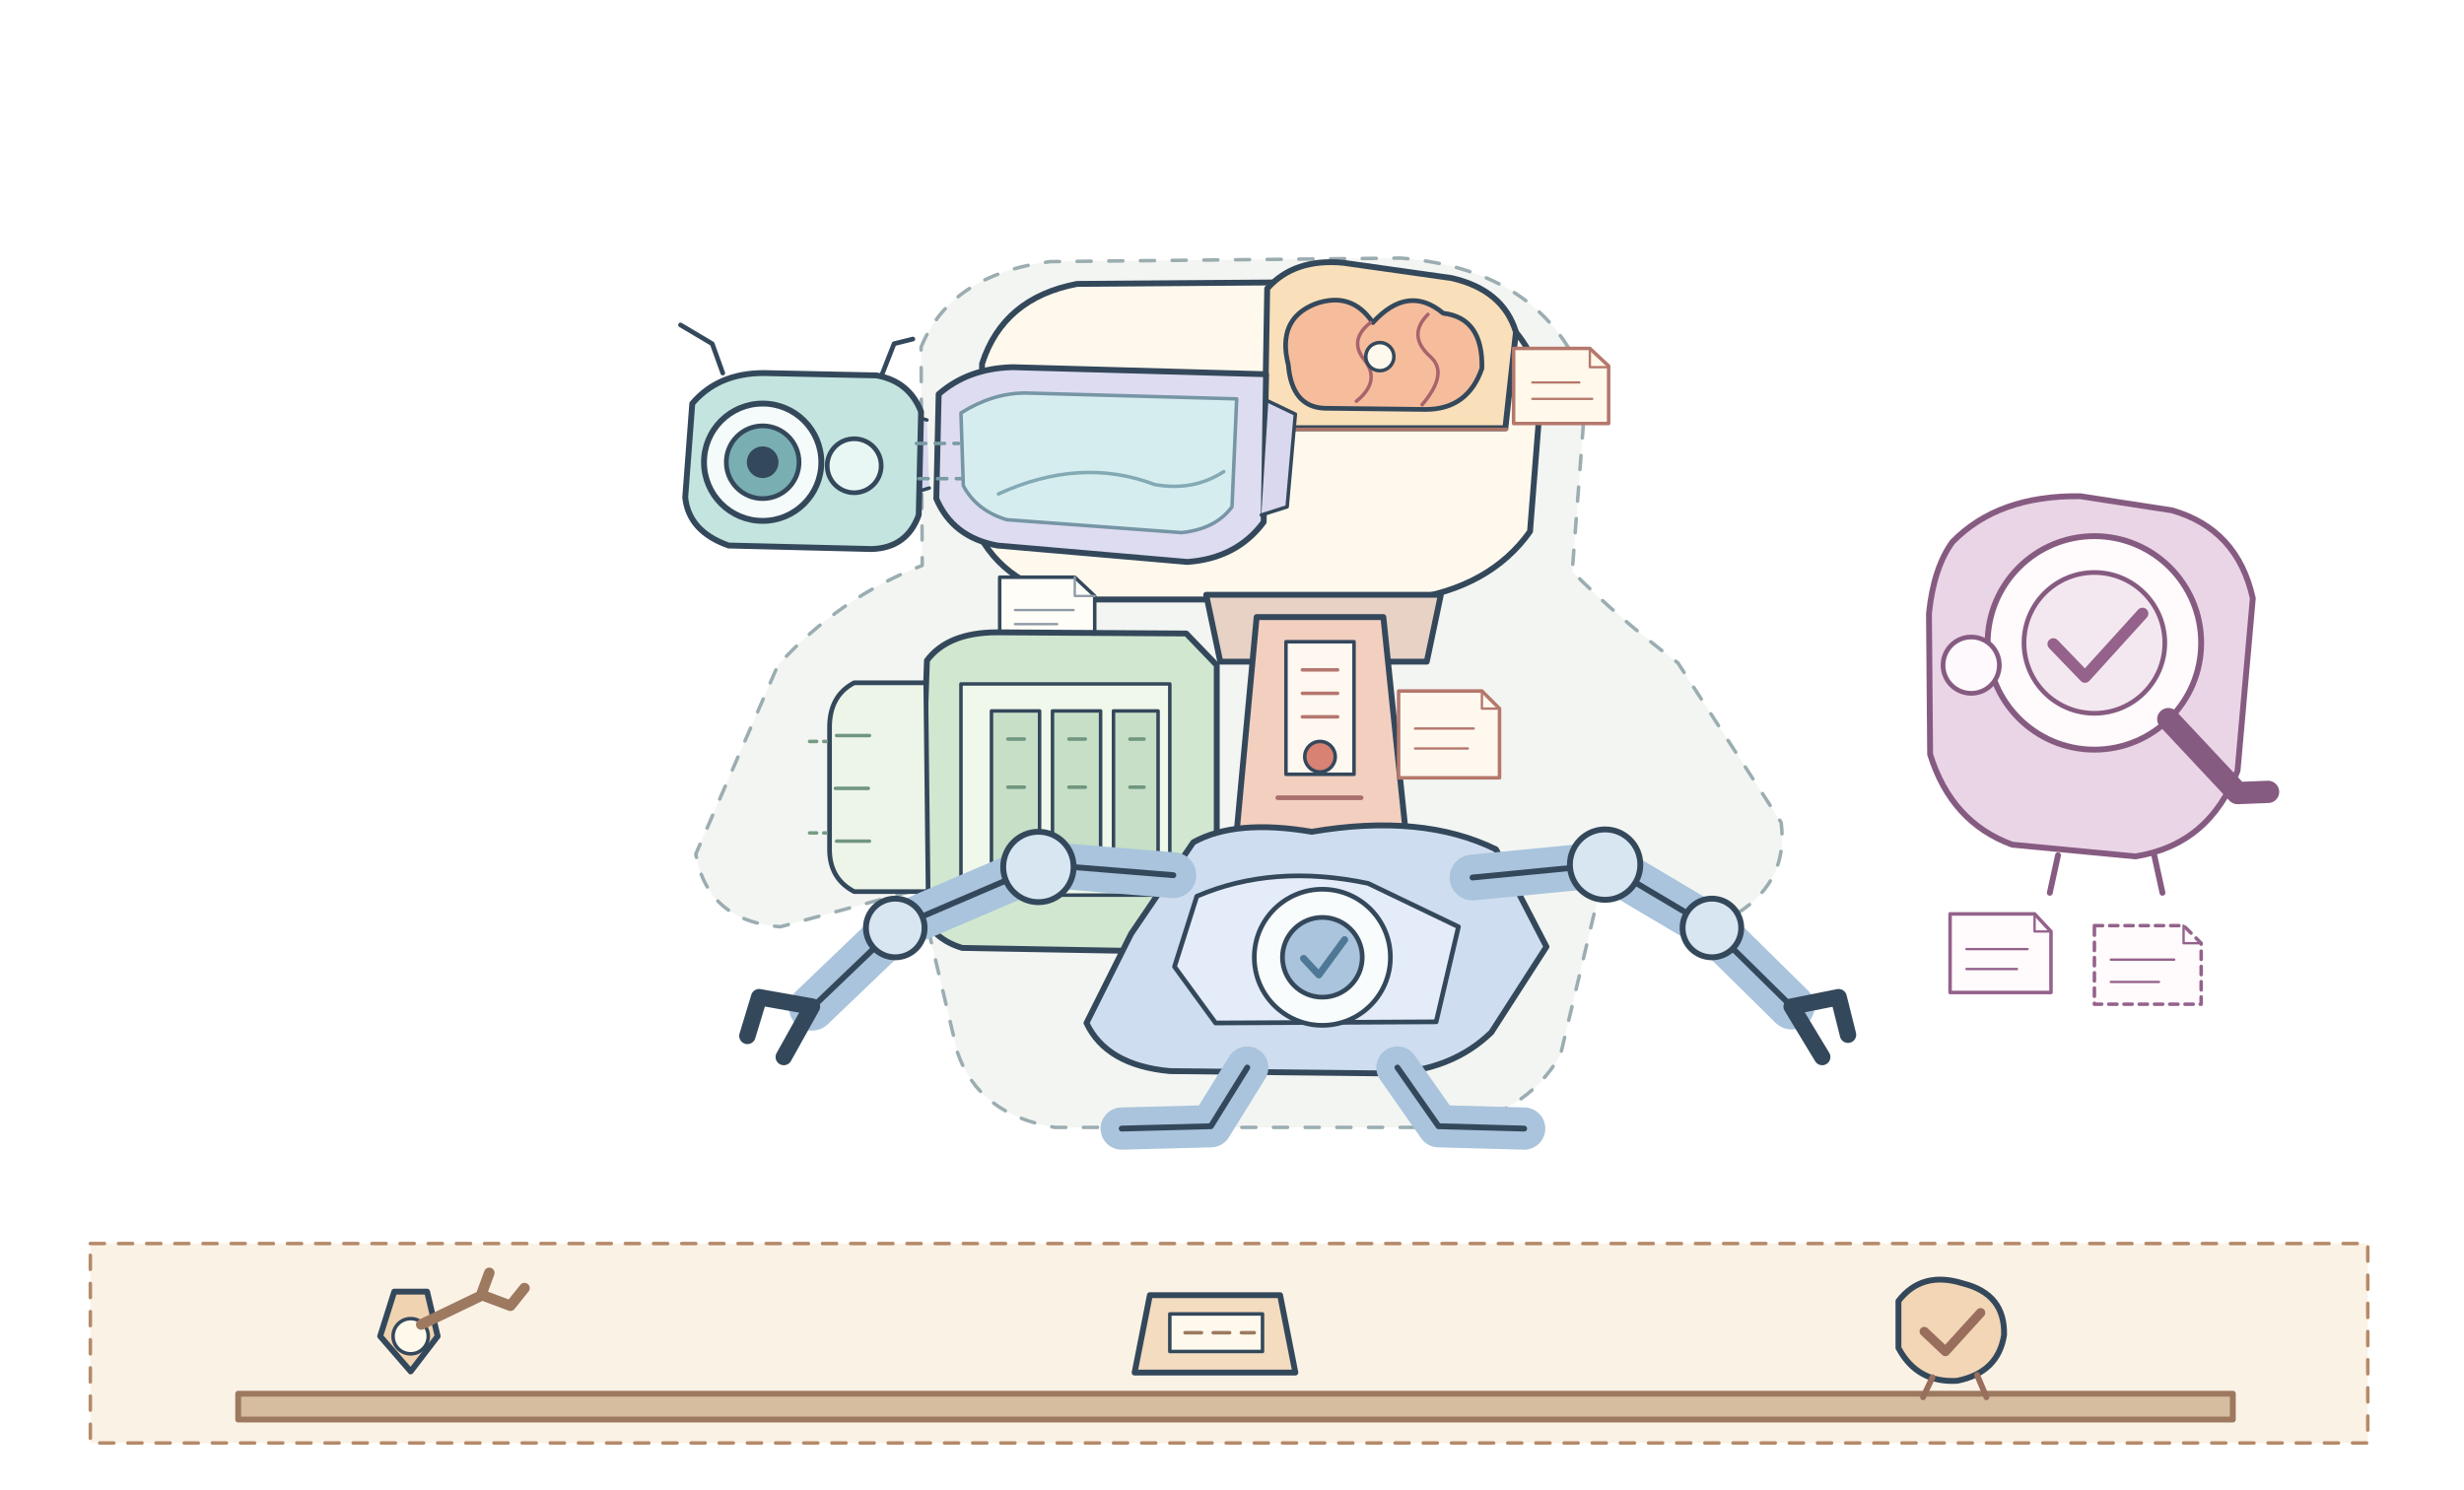
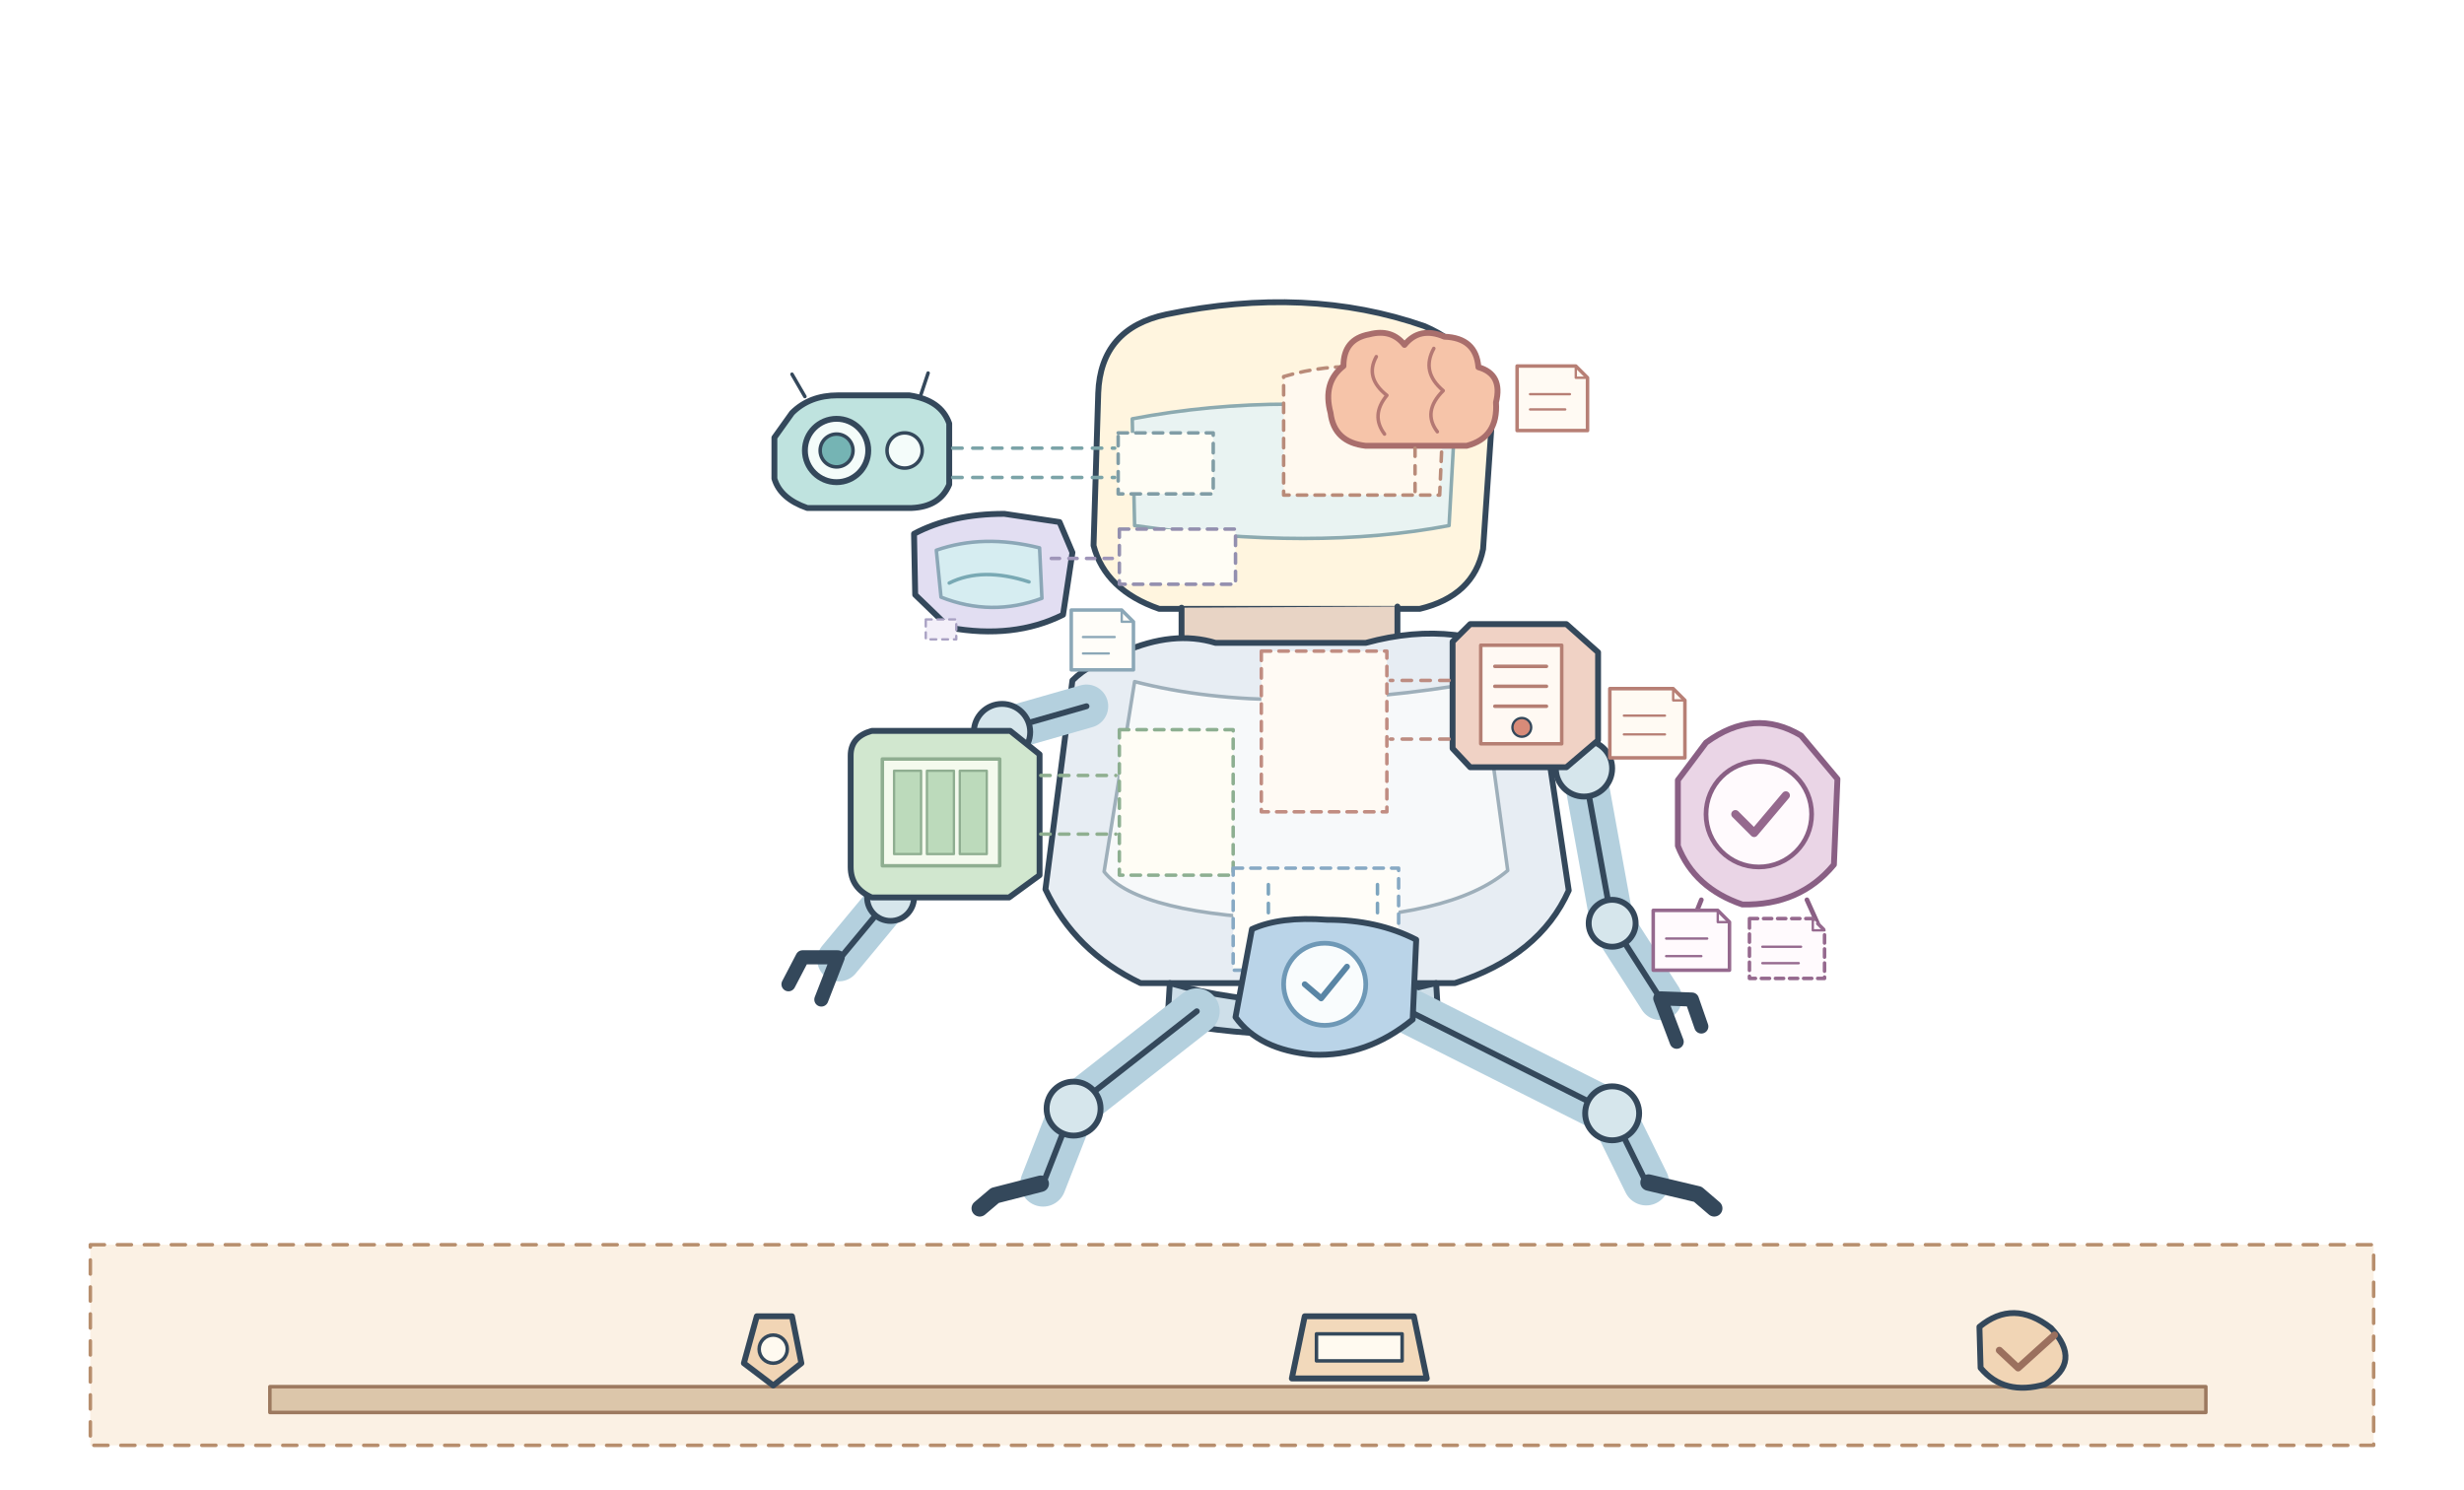
<svg xmlns="http://www.w3.org/2000/svg" width="2100" height="1270" viewBox="0 0 2100 1270">
  <g fill="none" stroke="#34485b" stroke-width="5" stroke-linecap="round" stroke-linejoin="round">
-     <path d="M785 296 Q810 234 895 223 L1194 220 Q1316 230 1352 328 L1340 487 Q1377 525 1430 565 L1518 701 Q1525 755 1473 783 L1365 752 L1330 899 Q1300 952 1229 961 L899 961 Q834 950 816 897 L783 758 L665 790 Q603 785 593 728 L663 567 Q716 509 786 482 Z" fill="#f3f5f2" stroke="#9badb1" stroke-width="3" stroke-dasharray="12 15" />
-     <path d="M837 310 Q855 254 918 242 L1191 240 Q1290 245 1314 326 L1304 453 Q1270 501 1200 511 L927 511 Q862 505 835 457 Z" fill="#fff9ed" />
-     <path d="M1080 246 Q1103 220 1145 224 L1237 237 Q1281 247 1292 283 L1283 365 L1078 365 Z" fill="#f9e0ba" />
-     <path d="M1098 311 Q1088 272 1121 259 Q1152 248 1170 275 Q1200 242 1230 267 Q1264 271 1263 314 Q1251 349 1215 349 L1129 348 Q1101 347 1098 311 Z" fill="#f5bd9c" stroke-width="4" />
-     <path d="M1168 275 Q1149 290 1163 307 Q1177 325 1156 342 M1217 268 Q1199 286 1219 304 Q1235 318 1212 345" stroke="#a9636d" stroke-width="3" />
-     <circle cx="1176" cy="304" r="12" fill="#fff9ed" stroke-width="3" />
-     <path d="M1078 366 L1284 366" stroke="#a97465" stroke-width="3" />
-     <path d="M800 336 Q825 314 863 313 L1079 319 L1077 445 Q1054 476 1012 479 L850 465 Q812 458 798 425 Z" fill="#dedcf1" />
-     <path d="M819 352 Q846 335 874 335 L1054 340 L1050 432 Q1036 451 1007 454 L858 443 Q832 435 821 414 Z" fill="#d6edf0" stroke="#7695a5" stroke-width="3" />
-     <path d="M851 421 Q921 389 984 413 Q1017 419 1043 402" stroke="#83aab4" stroke-width="3" />
-     <path d="M790 358 L762 350 L762 425 L792 416 M1081 342 L1104 353 L1097 432 L1075 439" fill="#d9d8ef" stroke-width="3" />
-     <path d="M590 344 Q612 318 651 318 L747 320 Q775 325 785 351 L783 439 Q773 467 743 468 L621 465 Q587 453 584 424 Z" fill="#c4e4df" />
-     <circle cx="650" cy="394" r="50" fill="#f5fbfa" />
-     <circle cx="650" cy="394" r="31" fill="#79aeb3" stroke-width="4" />
-     <circle cx="650" cy="394" r="12" fill="#34485b" stroke-width="3" />
-     <circle cx="728" cy="397" r="23" fill="#e9f7f4" stroke-width="4" />
-     <path d="M616 318 L607 293 L580 277 M751 321 L762 293 L778 289" stroke-width="4" />
-     <path d="M781 378 L817 378 M783 408 L820 408" stroke="#7a9ba3" stroke-width="3" stroke-dasharray="8 8" />
-     <path d="M852 492 L916 492 L933 508 L933 548 L852 548 Z" fill="#fffdf8" stroke-width="3" />
-     <path d="M916 492 L916 508 L933 508 M865 520 L915 520 M865 532 L901 532" stroke="#8e9aa6" stroke-width="2" />
-     <path d="M1290 297 L1355 297 L1371 312 L1371 361 L1290 361 Z" fill="#fff8eb" stroke="#b5786c" stroke-width="3" />
-     <path d="M1355 297 L1355 313 L1371 313 M1306 326 L1346 326 M1306 340 L1357 340" stroke="#b5786c" stroke-width="2" />
-     <path d="M1028 507 L1228 507 L1216 564 L1040 564 Z" fill="#e8d2c5" />
-     <path d="M1071 526 L1179 526 L1198 709 L1054 709 Z" fill="#f3cfc0" />
-     <path d="M1096 547 L1154 547 L1154 660 L1096 660 Z" fill="#fff8f0" stroke-width="3" />
-     <path d="M1110 571 L1140 571 M1110 591 L1140 591 M1110 611 L1140 611" stroke="#b47670" stroke-width="3" />
-     <circle cx="1125" cy="645" r="13" fill="#d78273" stroke-width="3" />
-     <path d="M1089 680 L1160 680 M1125 710 L1125 759" stroke="#a96f6d" stroke-width="4" />
-     <path d="M1192 589 L1263 589 L1278 604 L1278 663 L1192 663 Z" fill="#fff8ef" stroke="#b5786c" stroke-width="3" />
-     <path d="M1263 589 L1263 604 L1278 604 M1206 621 L1256 621 M1206 638 L1251 638" stroke="#b5786c" stroke-width="2" />
-     <path d="M790 563 Q808 539 850 539 L1011 540 L1037 567 L1037 784 Q1019 806 989 811 L820 808 Q790 799 783 769 Z" fill="#d1e7d0" />
-     <path d="M728 582 L789 582 L791 760 L728 760 Q707 749 707 724 L707 620 Q707 593 728 582 Z" fill="#edf5e9" stroke-width="4" />
-     <path d="M819 583 L997 583 L997 763 L819 763 Z" fill="#eff8ea" stroke-width="3" />
-     <path d="M845 606 L886 606 L886 738 L845 738 Z M897 606 L938 606 L938 738 L897 738 Z M949 606 L987 606 L987 738 L949 738 Z" fill="#c6dfc6" stroke-width="3" />
-     <path d="M859 630 L873 630 M911 630 L925 630 M963 630 L975 630 M859 671 L873 671 M911 671 L925 671 M963 671 L975 671" stroke="#70967f" stroke-width="3" />
-     <path d="M713 627 L741 627 M712 672 L740 672 M713 717 L741 717" stroke="#70967f" stroke-width="3" />
-     <path d="M690 632 L704 632 M690 710 L704 710" stroke="#759c83" stroke-width="3" stroke-dasharray="6 6" />
-     <path d="M1017 718 Q1053 698 1118 709 Q1212 693 1275 724 L1318 807 L1271 880 Q1237 913 1182 915 L997 913 Q943 908 926 872 L964 796 Z" fill="#cfddf0" />
-     <path d="M1020 764 Q1085 736 1166 753 L1243 790 L1224 871 L1036 872 L1001 824 Z" fill="#e5ecf9" stroke-width="4" />
-     <circle cx="1127" cy="816" r="58" fill="#f9fcfc" stroke-width="4" />
-     <circle cx="1127" cy="816" r="34" fill="#a9c4dc" stroke-width="4" />
-     <path d="M1111 817 L1124 831 L1146 801" stroke="#4f7896" stroke-width="6" />
-     <path d="M1000 746 L889 737 L763 791 L692 859" stroke="#a9c4dc" stroke-width="39" />
-     <path d="M1000 746 L889 737 L763 791 L692 859" stroke-width="5" />
-     <circle cx="885" cy="739" r="30" fill="#d8e6f2" />
-     <circle cx="763" cy="791" r="25" fill="#d8e6f2" />
-     <path d="M692 858 L647 850 L637 883 M692 858 L668 901" stroke-width="14" />
-     <path d="M1255 748 L1368 737 L1459 791 L1527 858" stroke="#a9c4dc" stroke-width="39" />
-     <path d="M1255 748 L1368 737 L1459 791 L1527 858" stroke-width="5" />
-     <circle cx="1368" cy="737" r="30" fill="#d8e6f2" />
-     <circle cx="1459" cy="791" r="25" fill="#d8e6f2" />
-     <path d="M1527 858 L1567 850 L1575 882 M1527 858 L1553 901" stroke-width="14" />
-     <path d="M1063 910 L1032 960 L956 962 M1191 910 L1226 960 L1299 962" stroke="#a9c4dc" stroke-width="36" />
-     <path d="M1063 910 L1032 960 L956 962 M1191 910 L1226 960 L1299 962" stroke-width="5" />
-     <path d="M1664 462 Q1703 422 1773 423 L1851 435 Q1907 451 1920 510 L1907 657 Q1883 720 1820 730 L1715 720 Q1663 701 1645 643 L1644 523 Q1648 484 1664 462 Z" fill="#ead5e6" stroke="#865b81" />
-     <circle cx="1785" cy="548" r="91" fill="#fffafb" stroke="#865b81" />
-     <circle cx="1785" cy="548" r="60" fill="#f4e8f0" stroke="#865b81" stroke-width="4" />
-     <path d="M1750 549 L1777 577 L1826 523" stroke="#94628b" stroke-width="10" />
-     <path d="M1848 613 L1907 676 L1933 675" stroke="#865b81" stroke-width="19" />
-     <circle cx="1680" cy="567" r="24" fill="#fdf9fc" stroke="#865b81" stroke-width="4" />
-     <path d="M1754 729 L1747 761 M1836 729 L1843 761" stroke="#865b81" stroke-width="5" />
-     <path d="M1662 779 L1734 779 L1748 794 L1748 846 L1662 846 Z" fill="#fffafc" stroke="#94628b" stroke-width="3" />
-     <path d="M1734 779 L1734 794 L1748 794 M1676 809 L1728 809 M1676 826 L1719 826" stroke="#94628b" stroke-width="2" />
-     <path d="M1785 789 L1861 789 L1876 804 L1876 856 L1785 856 Z" fill="#fffafc" stroke="#94628b" stroke-width="3" stroke-dasharray="7 6" />
-     <path d="M1861 789 L1861 804 L1876 804 M1799 818 L1853 818 M1799 837 L1840 837" stroke="#94628b" stroke-width="2" />
-     <path d="M77 1060 L2018 1060 L2018 1230 L77 1230 Z" fill="#fbf2e6" stroke="#b58a69" stroke-width="3" stroke-dasharray="12 12" />
-     <path d="M203 1188 L1903 1188 L1903 1210 L203 1210 Z" fill="#d7bd9f" stroke="#9c795f" />
-     <path d="M336 1101 L364 1101 L373 1139 L350 1169 L324 1139 Z" fill="#f0d3b1" />
-     <circle cx="350" cy="1139" r="15" fill="#fff9ec" stroke-width="3" />
-     <path d="M359 1129 L411 1104 L435 1113 M410 1104 L417 1085 M435 1113 L447 1098" stroke="#9c795f" stroke-width="9" />
-     <path d="M980 1104 L1091 1104 L1104 1170 L967 1170 Z" fill="#f3dcbf" />
-     <path d="M997 1120 L1076 1120 L1076 1152 L997 1152 Z" fill="#fff9ed" stroke-width="3" />
-     <path d="M1010 1136 L1024 1136 M1034 1136 L1048 1136 M1058 1136 L1069 1136" stroke="#9c795f" stroke-width="3" />
-     <path d="M1618 1109 Q1638 1083 1673 1094 Q1709 1103 1708 1138 Q1703 1170 1668 1177 Q1634 1179 1618 1149 Z" fill="#f2d6b6" />
-     <path d="M1640 1135 L1658 1152 L1688 1119" stroke="#996e5d" stroke-width="8" />
-     <path d="M1647 1174 L1639 1191 M1685 1172 L1693 1191" stroke="#996e5d" stroke-width="5" />
+     <path d="M936 335 Q938 280 994 268 Q1114 243 1214 278 Q1263 299 1272 351 L1264 468 Q1256 508 1210 519 L988 519 Q942 503 932 465 Z" fill="#fff5df" />
+     <path d="M965 357 Q1096 332 1240 357 L1235 448 Q1120 470 967 448 Z" fill="#e9f3f2" stroke="#8caab0" stroke-width="3" />
+     <path d="M1007 518 L1007 567 Q1090 598 1191 567 L1191 517" fill="#e8d4c5" />
+     <path d="M957 556 Q1000 537 1036 548 L1164 548 Q1244 526 1308 565 L1337 759 Q1312 815 1240 838 L972 838 Q916 811 891 758 L914 580 Q929 565 957 556 Z" fill="#e7edf3" />
+     <path d="M967 581 Q1087 612 1263 581 L1285 742 Q1237 783 1107 784 Q970 780 941 743 Z" fill="#f7f9fa" stroke="#9eafba" stroke-width="3" />
+     <path d="M997 838 Q1102 869 1224 838 L1226 871 Q1107 893 995 871 Z" fill="#cedfe9" />
+     <path d="M926 602 L849 624 L759 765 L715 818 M1295 602 L1350 655 L1374 787 L1415 851" stroke="#b4d0de" stroke-width="37" />
+     <path d="M926 602 L849 624 L759 765 L715 818 M1295 602 L1350 655 L1374 787 L1415 851" />
+     <circle cx="854" cy="624" r="24" fill="#d6e6ec" />
+     <circle cx="759" cy="765" r="20" fill="#d6e6ec" />
+     <circle cx="1350" cy="655" r="24" fill="#d6e6ec" />
+     <circle cx="1374" cy="787" r="20" fill="#d6e6ec" />
+     <path d="M714 816 L684 816 L672 839 M714 816 L700 852 M1415 851 L1442 852 L1450 875 M1415 851 L1429 888" stroke-width="12" />
+     <path d="M1020 862 L914 945 L889 1009 M1201 862 L1374 949 L1403 1008" stroke="#b4d0de" stroke-width="39" />
+     <path d="M1020 862 L914 945 L889 1009 M1201 862 L1374 949 L1403 1008" />
+     <circle cx="915" cy="945" r="23" fill="#d6e6ec" />
+     <circle cx="1374" cy="949" r="23" fill="#d6e6ec" />
+     <path d="M887 1009 L848 1019 L835 1030 M1405 1008 L1447 1018 L1461 1030" stroke-width="14" />
+     <path d="M953 369 L1034 369 L1034 421 L953 421 Z" fill="#fffdf5" stroke="#819da6" stroke-width="3" stroke-dasharray="8 7" />
+     <path d="M954 451 L1053 451 L1053 498 L954 498 Z" fill="#fffdf5" stroke="#938faf" stroke-width="3" stroke-dasharray="8 7" />
+     <path d="M1094 321 Q1165 300 1231 331 L1227 422 L1094 422 Z" fill="#fff9ef" stroke="#b98b79" stroke-width="3" stroke-dasharray="8 7" />
+     <path d="M954 622 L1051 622 L1051 746 L954 746 Z" fill="#fffdf5" stroke="#8daf91" stroke-width="3" stroke-dasharray="8 7" />
+     <path d="M1075 555 L1182 555 L1182 692 L1075 692 Z" fill="#fffaf4" stroke="#c18d82" stroke-width="3" stroke-dasharray="8 7" />
+     <path d="M1051 740 L1192 740 L1192 827 L1051 827 Z" fill="#fffdf8" stroke="#87a9c4" stroke-width="3" stroke-dasharray="8 7" />
+     <path d="M675 352 Q690 337 714 337 L775 337 Q802 341 809 361 L809 413 Q801 432 777 433 L688 433 Q665 425 660 408 L660 373 Z" fill="#bfe3df" />
+     <circle cx="713" cy="384" r="27" fill="#f4fcfa" />
+     <circle cx="713" cy="384" r="14" fill="#75b4b4" stroke-width="3" />
+     <circle cx="771" cy="384" r="15" fill="#f4fcfa" stroke-width="3" />
+     <path d="M686 338 L675 319 M784 339 L791 318" stroke-width="3" />
+     <path d="M812 382 L950 382 M812 407 L950 407" stroke="#7ca4a8" stroke-width="3" stroke-dasharray="8 9" />
+     <path d="M779 455 Q811 438 856 438 L903 445 L914 471 L906 524 Q864 545 809 535 L780 507 Z" fill="#e2def2" />
+     <path d="M798 469 Q838 455 886 467 L888 510 Q845 526 802 509 Z" fill="#d6edf1" stroke="#8ba7b7" stroke-width="3" />
+     <path d="M809 497 Q837 483 877 496" stroke="#79a9b4" stroke-width="3" />
+     <path d="M896 476 L948 476" stroke="#9f95b9" stroke-width="3" stroke-dasharray="7 8" />
+     <path d="M789 528 L815 528 L815 545 L789 545 Z" fill="#f3eff9" stroke="#a9a1c3" stroke-width="2" stroke-dasharray="5 5" />
+     <path d="M913 520 L956 520 L966 530 L966 571 L913 571 Z" fill="#fffdf9" stroke="#8ba7b7" stroke-width="3" />
+     <path d="M956 520 L956 530 L966 530 M923 543 L950 543 M923 557 L945 557" stroke="#8ba7b7" stroke-width="2" />
+     <path d="M1145 312 Q1145 289 1167 285 Q1186 280 1197 294 Q1210 278 1231 287 Q1258 288 1260 313 Q1281 319 1275 343 Q1277 373 1250 380 L1164 380 Q1137 377 1134 352 Q1127 326 1145 312 Z" fill="#f6c4a9" stroke="#a96e6c" />
+     <path d="M1173 304 Q1163 322 1182 337 Q1168 354 1180 370 M1222 297 Q1211 317 1230 333 Q1212 351 1225 368" stroke="#b47873" stroke-width="3" />
+     <path d="M1206 382 L1206 424" stroke="#b98b79" stroke-width="3" stroke-dasharray="7 8" />
+     <path d="M1293 312 L1343 312 L1353 322 L1353 367 L1293 367 Z" fill="#fffaf3" stroke="#b77f75" stroke-width="3" />
+     <path d="M1343 312 L1343 322 L1353 322 M1304 336 L1338 336 M1304 349 L1334 349" stroke="#b77f75" stroke-width="2" />
+     <path d="M743 623 L861 623 L886 643 L886 746 L860 765 L743 765 Q725 757 725 739 L725 644 Q725 628 743 623 Z" fill="#d1e7cf" />
+     <path d="M752 647 L852 647 L852 738 L752 738 Z" fill="#f4faee" stroke="#8fae91" stroke-width="3" />
+     <path d="M762 657 L785 657 L785 728 L762 728 Z M790 657 L813 657 L813 728 L790 728 Z M818 657 L841 657 L841 728 L818 728 Z" fill="#bcdabb" stroke="#8fae91" stroke-width="2" />
+     <path d="M887 661 L951 661 M887 711 L951 711" stroke="#8faf90" stroke-width="3" stroke-dasharray="8 8" />
+     <path d="M1253 532 L1335 532 L1362 556 L1362 631 L1335 654 L1253 654 L1238 638 L1238 547 Z" fill="#f0d2c5" />
+     <path d="M1262 550 L1331 550 L1331 634 L1262 634 Z" fill="#fff9f3" stroke="#b57f73" stroke-width="3" />
+     <path d="M1274 568 L1318 568 M1274 585 L1318 585 M1274 602 L1318 602" stroke="#b57f73" stroke-width="3" />
+     <circle cx="1297" cy="620" r="8" fill="#d88b79" stroke-width="2" />
+     <path d="M1235 580 L1185 580 M1235 630 L1185 630" stroke="#bd8c81" stroke-width="3" stroke-dasharray="8 8" />
+     <path d="M1372 587 L1426 587 L1436 597 L1436 646 L1372 646 Z" fill="#fffaf3" stroke="#b77f75" stroke-width="3" />
+     <path d="M1426 587 L1426 597 L1436 597 M1384 610 L1419 610 M1384 626 L1419 626" stroke="#b77f75" stroke-width="2" />
+     <path d="M1067 792 Q1091 781 1131 784 Q1174 784 1207 801 L1204 869 Q1165 901 1119 899 Q1073 895 1053 867 Z" fill="#bad4e8" />
+     <circle cx="1129" cy="839" r="35" fill="#f9fcfd" stroke="#6e98b6" stroke-width="4" />
+     <path d="M1112 839 L1126 851 L1148 824" stroke="#5985a5" stroke-width="5" />
+     <path d="M1081 778 L1081 752 M1174 778 L1174 752" stroke="#7da5bf" stroke-width="3" stroke-dasharray="8 8" />
+     <path d="M1454 633 Q1495 603 1535 627 L1566 664 L1563 737 Q1534 772 1485 771 Q1444 757 1430 721 L1430 665 Z" fill="#ead5e6" stroke="#895f84" />
+     <circle cx="1499" cy="694" r="45" fill="#fffafd" stroke="#895f84" stroke-width="4" />
+     <path d="M1479 694 L1495 710 L1522 678" stroke="#95698e" stroke-width="7" />
+     <path d="M1450 767 L1442 787 M1540 767 L1549 787" stroke="#895f84" stroke-width="4" />
+     <path d="M1409 776 L1464 776 L1474 786 L1474 827 L1409 827 Z" fill="#fffafd" stroke="#95698e" stroke-width="3" />
+     <path d="M1464 776 L1464 786 L1474 786 M1420 800 L1455 800 M1420 815 L1450 815" stroke="#95698e" stroke-width="2" />
+     <path d="M1491 783 L1545 783 L1555 793 L1555 834 L1491 834 Z" fill="#fffafd" stroke="#95698e" stroke-width="3" stroke-dasharray="7 5" />
+     <path d="M1545 783 L1545 793 L1555 793 M1502 807 L1535 807 M1502 821 L1533 821" stroke="#95698e" stroke-width="2" />
+     <path d="M77 1061 L2023 1061 L2023 1232 L77 1232 Z" fill="#fbf1e4" stroke="#b78e6d" stroke-width="3" stroke-dasharray="12 11" />
+     <path d="M230 1182 L1880 1182 L1880 1204 L230 1204 Z" fill="#dcc6aa" stroke="#9c795f" stroke-width="3" />
+     <g transform="translate(280 0)">
+       <path d="M365 1122 L395 1122 L403 1162 L379 1181 L354 1162 Z" fill="#f1d5b5" />
+       <circle cx="379" cy="1150" r="12" fill="#fffaf0" stroke-width="3" />
+     </g>
+     <g transform="translate(110 0)">
+       <path d="M1002 1122 L1095 1122 L1106 1175 L991 1175 Z" fill="#f2d9bb" />
+       <path d="M1012 1137 L1085 1137 L1085 1160 L1012 1160 Z" fill="#fffaf0" stroke-width="3" />
+     </g>
+     <path d="M1687 1131 Q1716 1107 1748 1132 Q1775 1161 1743 1180 Q1708 1190 1688 1166 Z" fill="#f1d5b5" />
+     <path d="M1704 1151 L1720 1166 L1751 1138" stroke="#9b705e" stroke-width="6" />
  </g>
</svg>
